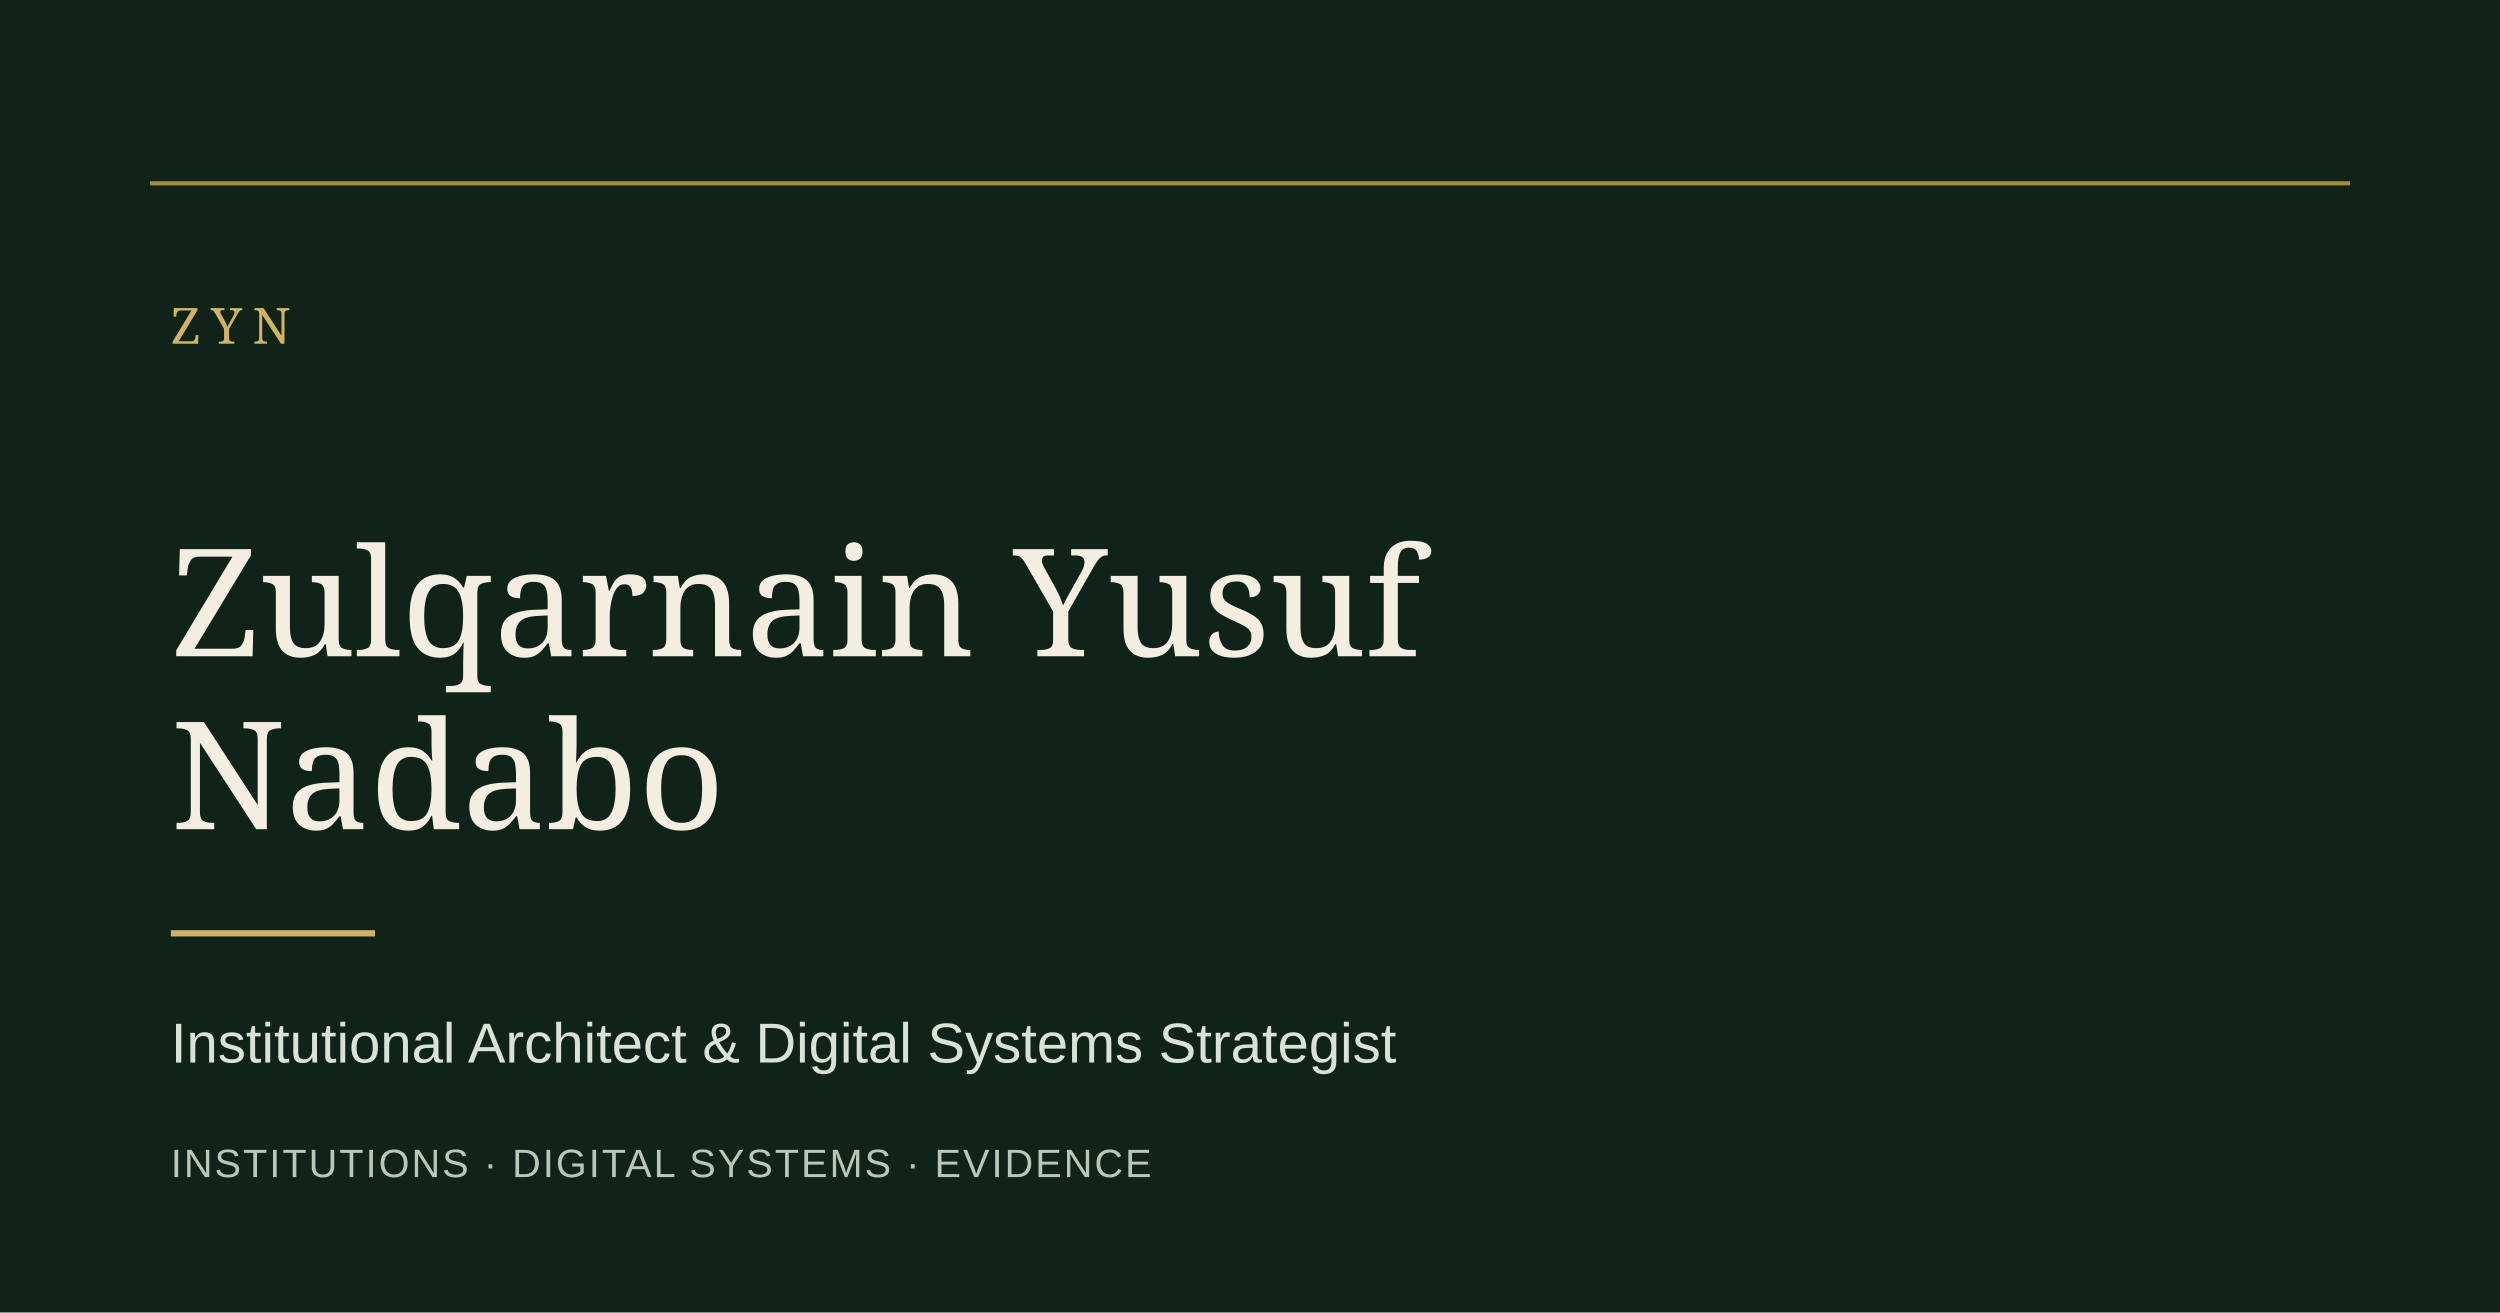
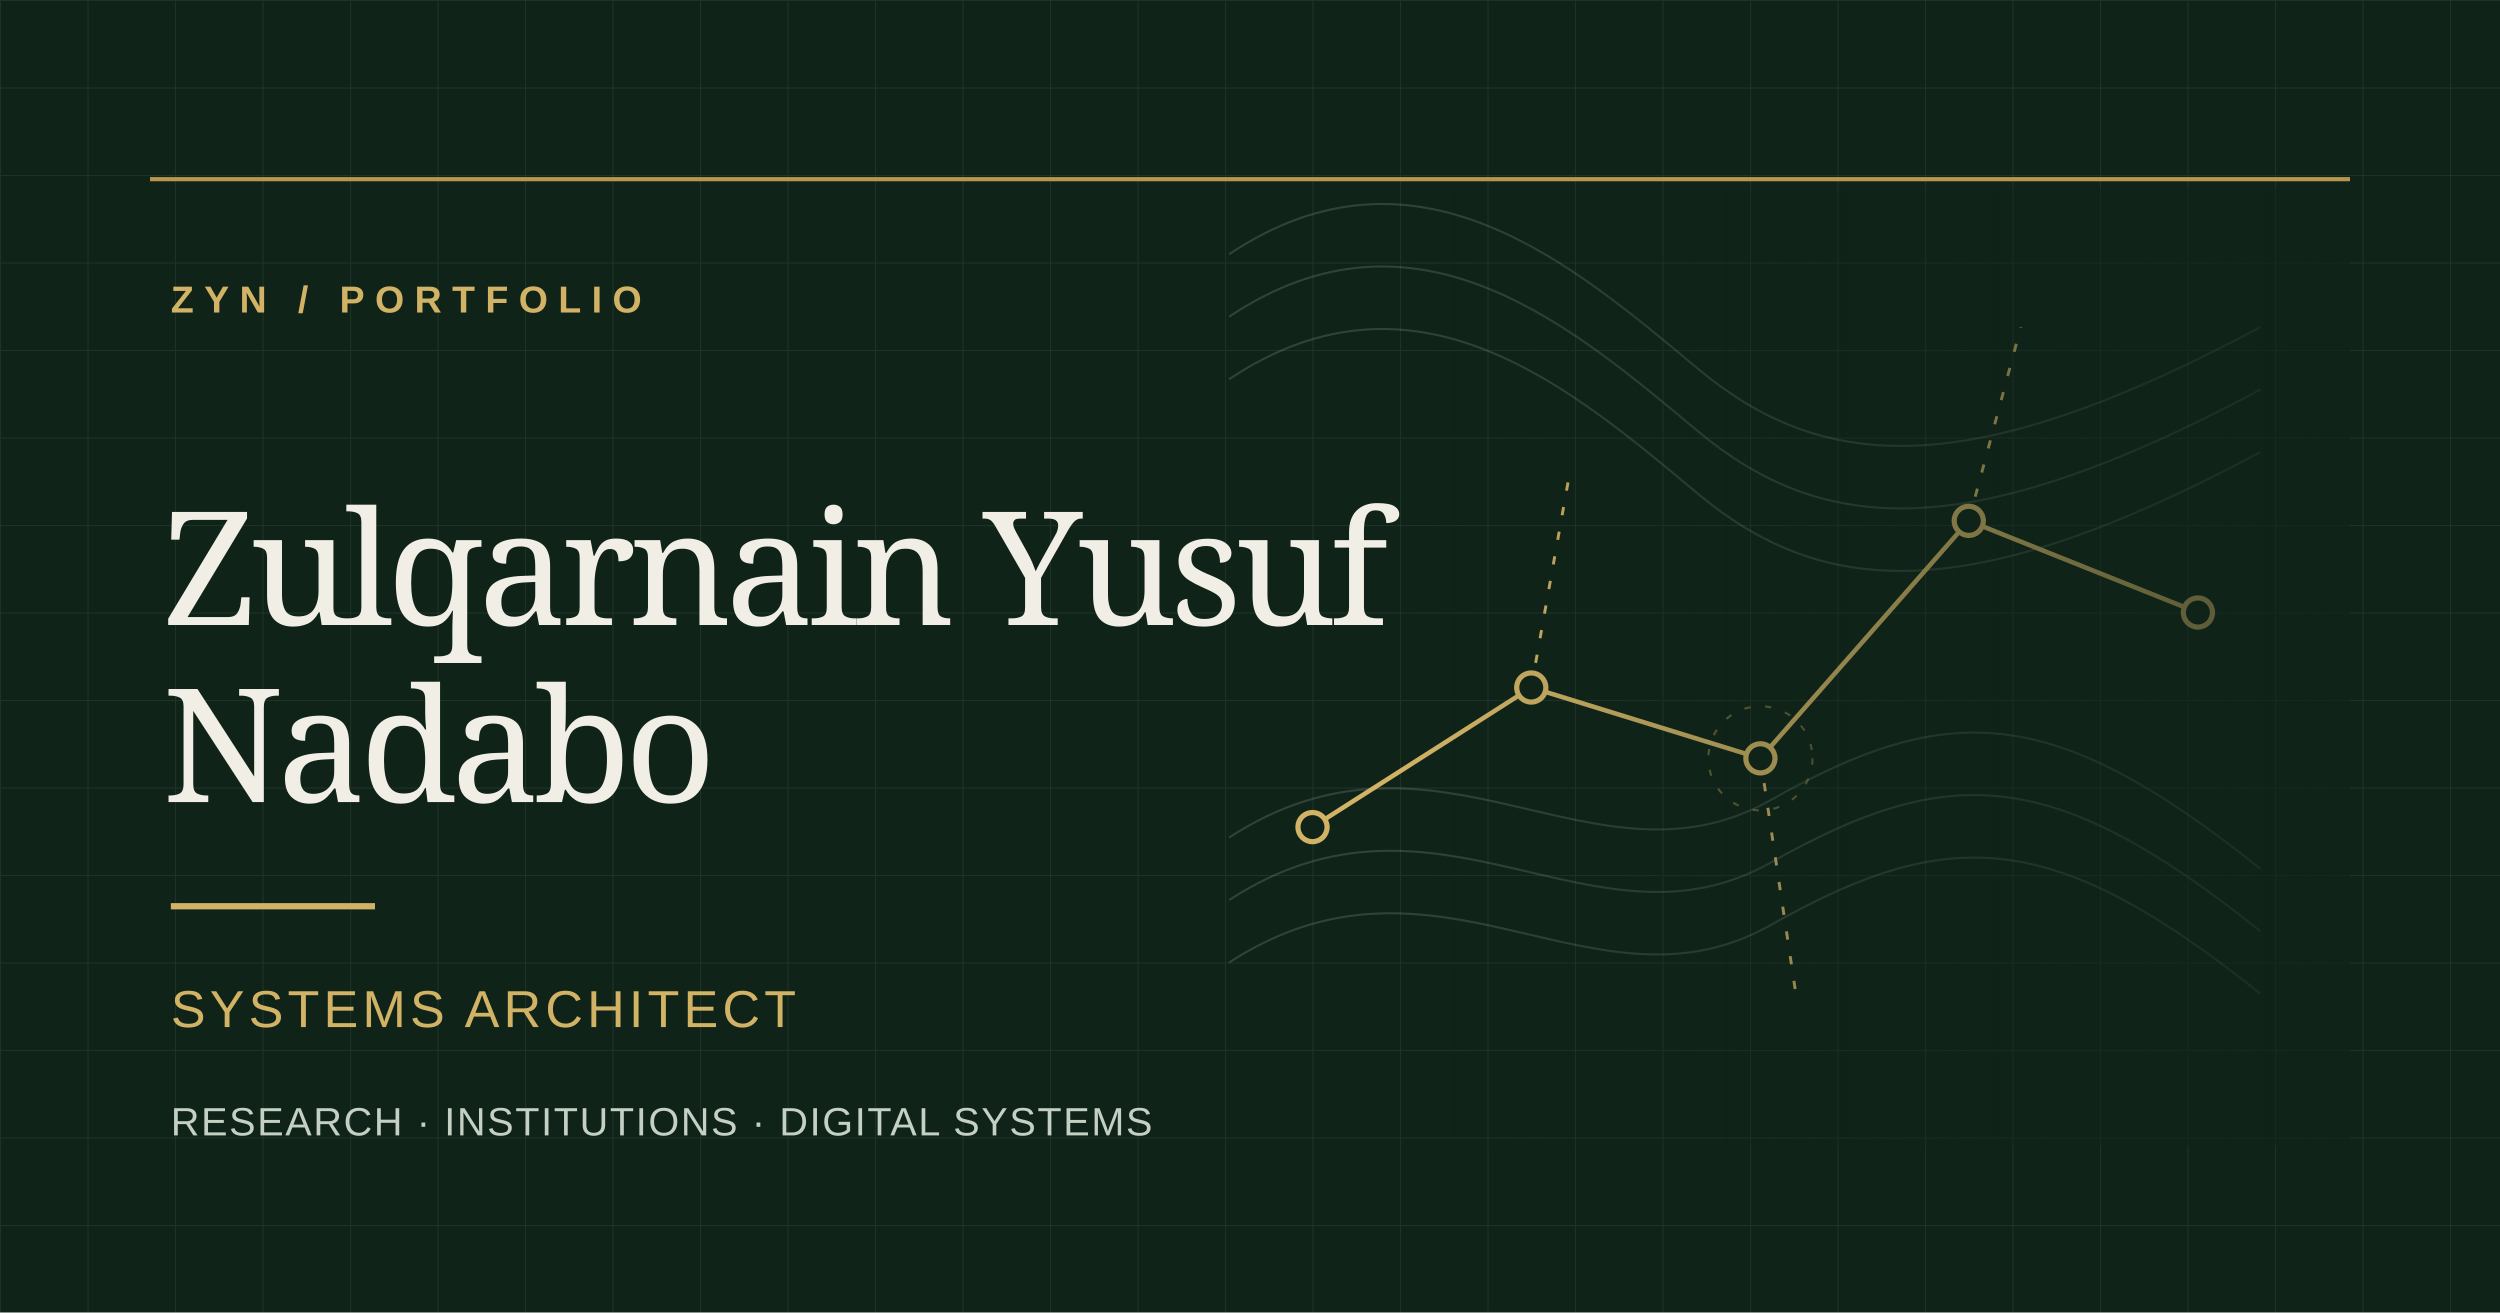
<svg xmlns="http://www.w3.org/2000/svg" width="1200" height="630" viewBox="0 0 1200 630" role="img" aria-labelledby="title desc">
+   <defs>
+     <pattern id="grid" width="42" height="42" patternUnits="userSpaceOnUse">
+       <path d="M42 0H0V42" fill="none" stroke="#d9e2d5" stroke-opacity=".08" />
+     </pattern>
+     <linearGradient id="fade" x1="0" x2="1">
+       <stop offset="0" stop-color="#0f2319" stop-opacity="0" />
+       <stop offset="1" stop-color="#0f2319" stop-opacity=".7" />
+     </linearGradient>
+   </defs>
  <rect width="1200" height="630" fill="#0f2319" />
-   <path d="M72 88H1128" stroke="#a98a3d" stroke-width="2" />
-   <text x="82" y="165" fill="#d2b365" font-family="Georgia,serif" font-size="24" letter-spacing="5">ZYN</text>
-   <text x="82" y="315" fill="#f3eee1" font-family="Georgia,serif" font-size="72">Zulqarnain Yusuf</text>
-   <text x="82" y="398" fill="#f3eee1" font-family="Georgia,serif" font-size="72">Nadabo</text>
-   <path d="M82 448H180" stroke="#d2b365" stroke-width="3" />
-   <text x="82" y="510" fill="#d9e2d5" font-family="Arial,sans-serif" font-size="27">Institutional Architect &amp; Digital Systems Strategist</text>
-   <text x="82" y="565" fill="#b9c7b6" font-family="Arial,sans-serif" font-size="19" letter-spacing="1">INSTITUTIONS · DIGITAL SYSTEMS · EVIDENCE</text>
+   <rect width="1200" height="630" fill="url(#grid)" />
+   <path d="M72 86H1128" stroke="#b9964d" stroke-width="2" />
+   <text x="82" y="150" fill="#d2b365" font-family="Arial,sans-serif" font-size="18" font-weight="600" letter-spacing="5">ZYN / PORTFOLIO</text>
+   <text x="78" y="300" fill="#f1eee5" font-family="Georgia,serif" font-size="76" letter-spacing="-3">Zulqarnain Yusuf</text>
+   <text x="78" y="385" fill="#f1eee5" font-family="Georgia,serif" font-size="76" letter-spacing="-3">Nadabo</text>
+   <path d="M82 435H180" stroke="#d2b365" stroke-width="3" />
+   <text x="82" y="493" fill="#d2b365" font-family="Arial,sans-serif" font-size="25" letter-spacing="2">SYSTEMS ARCHITECT</text>
+   <text x="82" y="545" fill="#c5d0c4" font-family="Arial,sans-serif" font-size="19" letter-spacing=".8">RESEARCH · INSTITUTIONS · DIGITAL SYSTEMS</text>
+   <g transform="translate(840 312)" fill="none" stroke="#d2b365">
+     <g stroke="#b9c7b6" stroke-opacity=".2">
+       <path d="M-250 -190C-160 -250 -85 -185 -25 -135S105 -80 245 -155" />
+       <path d="M-250 -160C-160 -220 -85 -155 -25 -105S105 -50 245 -125" />
+       <path d="M-250 -130C-160 -190 -85 -125 -25 -75S105 -20 245 -95" />
+       <path d="M-250 90C-150 25 -75 120 10 72S145 25 245 105" />
+       <path d="M-250 120C-150 55 -75 150 10 102S145 55 245 135" />
+       <path d="M-250 150C-150 85 -75 180 10 132S145 85 245 165" />
+     </g>
+     <path d="M-210 85L-105 18L5 52L105 -62L215 -18" stroke-width="2.2" />
+     <path d="M-105 18L-86 -88M5 52L22 165M105 -62L130 -155" stroke-dasharray="4 8" stroke-width="1.4" />
+     <g fill="#0f2319" stroke-width="2.5">
+       <circle cx="-210" cy="85" r="7" />
+       <circle cx="-105" cy="18" r="7" />
+       <circle cx="5" cy="52" r="7" />
+       <circle cx="105" cy="-62" r="7" />
+       <circle cx="215" cy="-18" r="7" />
+     </g>
+     <circle cx="5" cy="52" r="25" stroke-opacity=".45" stroke-dasharray="3 7" />
+   </g>
+   <rect x="670" y="90" width="458" height="460" fill="url(#fade)" />
</svg>
